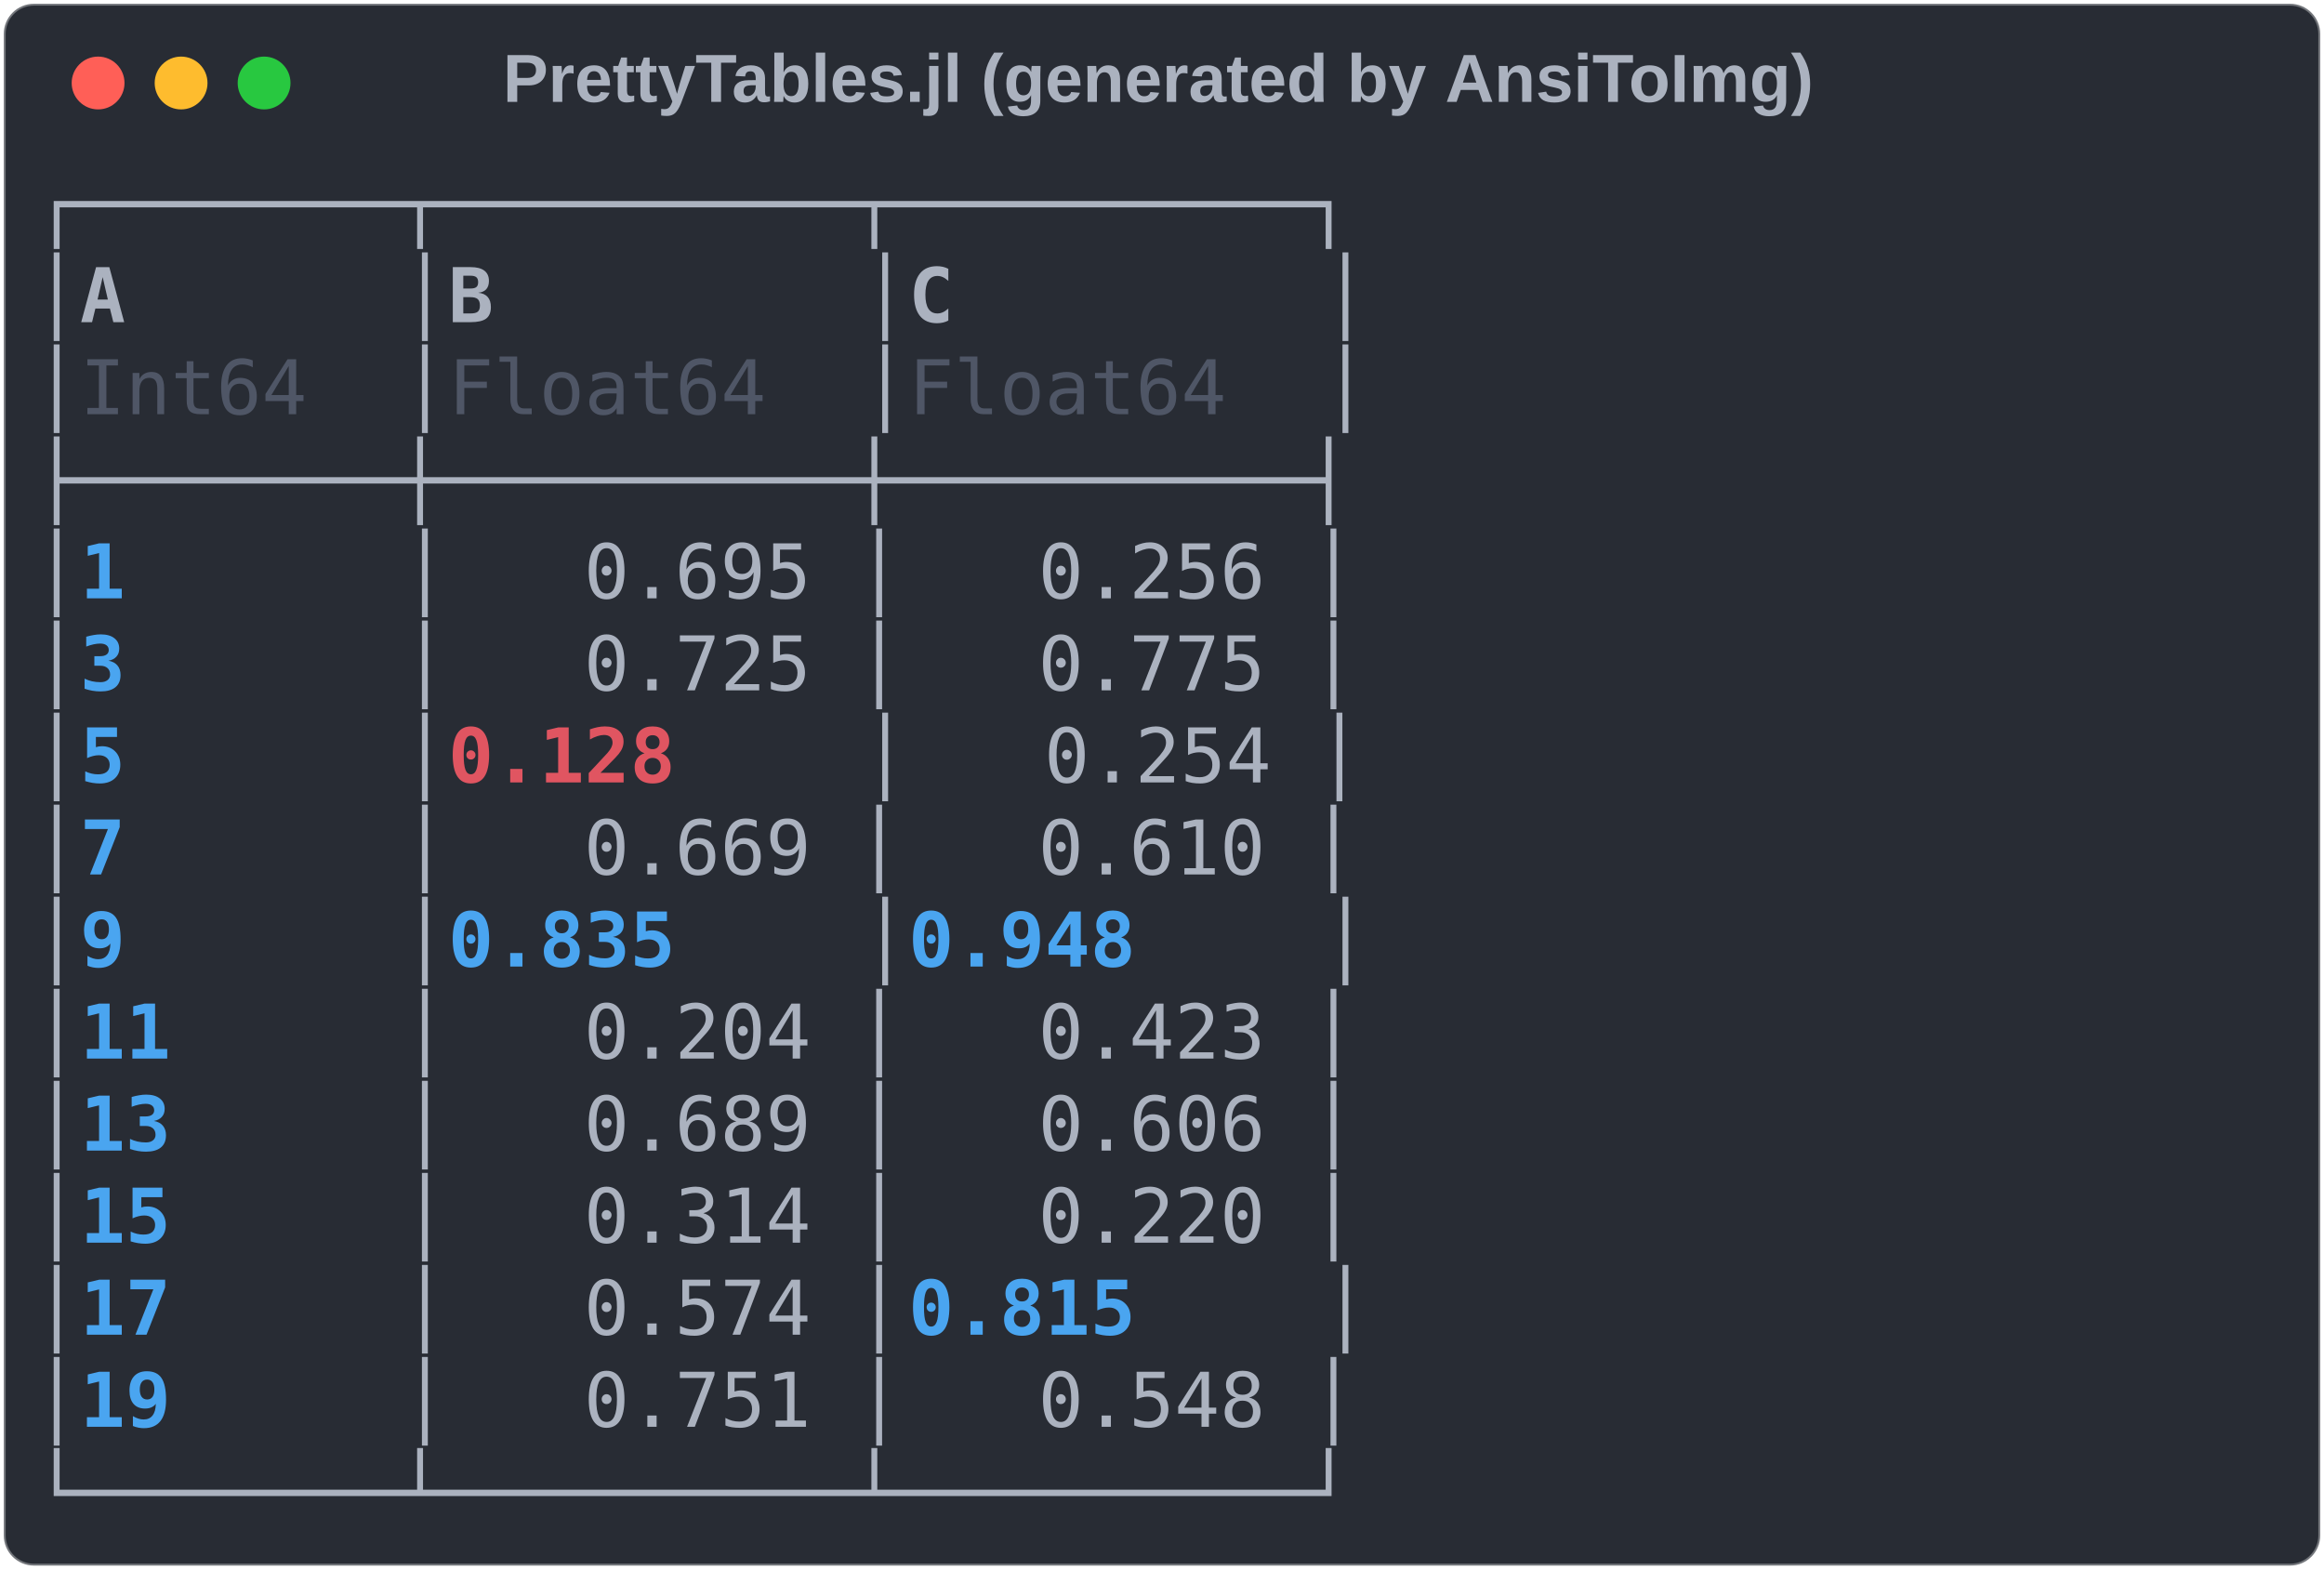
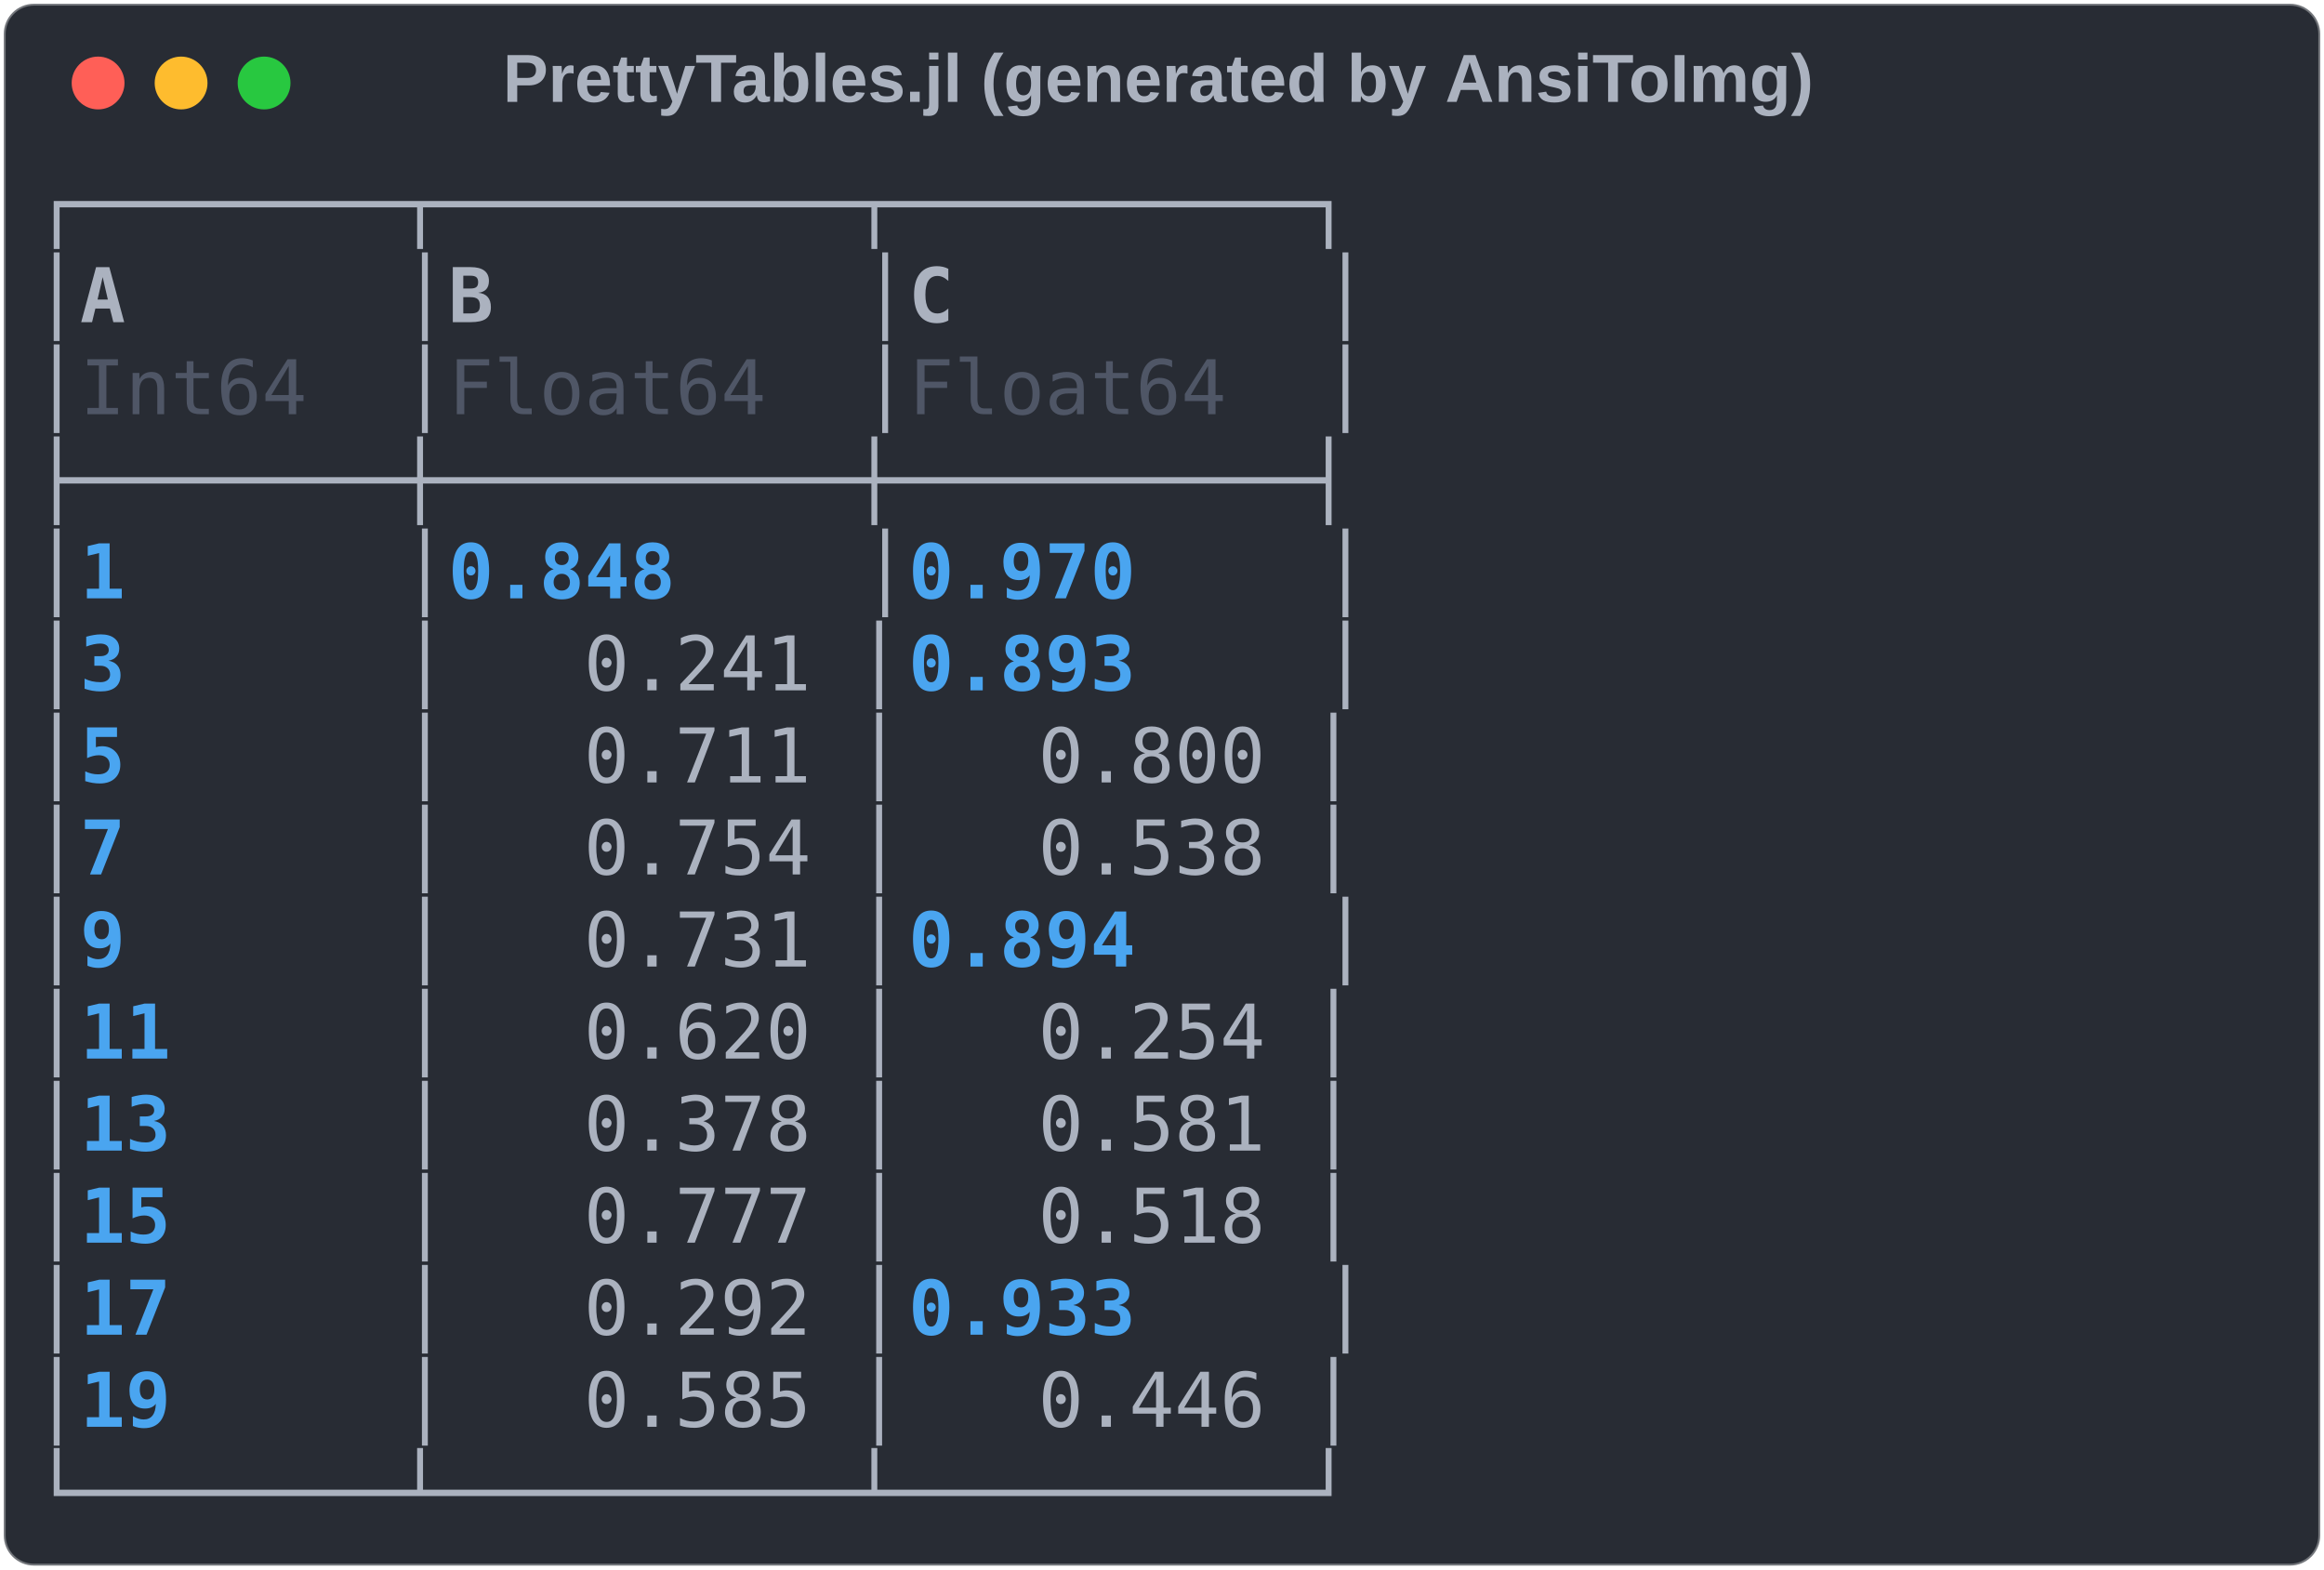
<svg xmlns="http://www.w3.org/2000/svg" class="rich-terminal" viewBox="0 0 616 416.0">
  <style>

    @font-face {
        font-family: "Fira Code";
        src: local("FiraCode-Regular"),
                url("https://cdnjs.cloudflare.com/ajax/libs/firacode/6.2.0/woff2/FiraCode-Regular.woff2") format("woff2"),
                url("https://cdnjs.cloudflare.com/ajax/libs/firacode/6.2.0/woff/FiraCode-Regular.woff") format("woff");
        font-style: normal;
        font-weight: 400;
    }
    @font-face {
        font-family: "Fira Code";
        src: local("FiraCode-Bold"),
                url("https://cdnjs.cloudflare.com/ajax/libs/firacode/6.2.0/woff2/FiraCode-Bold.woff2") format("woff2"),
                url("https://cdnjs.cloudflare.com/ajax/libs/firacode/6.2.0/woff/FiraCode-Bold.woff") format("woff");
        font-style: bold;
        font-weight: 700;
    }

-     .terminal-2787394077-matrix {
+     .terminal-498099084-matrix {
        font-family: Fira Code, monospace;
        font-size: 20px;
        line-height: 24.4px;
        font-variant-east-asian: full-width;
    }

-     .terminal-2787394077-title {
+     .terminal-498099084-title {
        font-size: 18px;
        font-weight: bold;
        font-family: arial;
    }

-     .terminal-2787394077-r1 { fill: #abb2bf }
- .terminal-2787394077-r2 { fill: #abb2bf;font-weight: bold }
- .terminal-2787394077-r3 { fill: #4f5666 }
- .terminal-2787394077-r4 { fill: #4aa5f0;font-weight: bold }
- .terminal-2787394077-r5 { fill: #e05561;font-weight: bold }
+     .terminal-498099084-r1 { fill: #abb2bf }
+ .terminal-498099084-r2 { fill: #abb2bf;font-weight: bold }
+ .terminal-498099084-r3 { fill: #4f5666 }
+ .terminal-498099084-r4 { fill: #4aa5f0;font-weight: bold }
    </style>
  <defs>
-     <clipPath id="terminal-2787394077-clip-terminal">
+     <clipPath id="terminal-498099084-clip-terminal">
      <rect x="0" y="0" width="596.8" height="365.0" />
    </clipPath>
-     <clipPath id="terminal-2787394077-line-0">
+     <clipPath id="terminal-498099084-line-0">
      <rect x="0" y="1.5" width="597.8" height="24.65" />
    </clipPath>
-     <clipPath id="terminal-2787394077-line-1">
+     <clipPath id="terminal-498099084-line-1">
      <rect x="0" y="25.9" width="597.8" height="24.65" />
    </clipPath>
-     <clipPath id="terminal-2787394077-line-2">
+     <clipPath id="terminal-498099084-line-2">
      <rect x="0" y="50.3" width="597.8" height="24.65" />
    </clipPath>
-     <clipPath id="terminal-2787394077-line-3">
+     <clipPath id="terminal-498099084-line-3">
      <rect x="0" y="74.7" width="597.8" height="24.65" />
    </clipPath>
-     <clipPath id="terminal-2787394077-line-4">
+     <clipPath id="terminal-498099084-line-4">
      <rect x="0" y="99.1" width="597.8" height="24.65" />
    </clipPath>
-     <clipPath id="terminal-2787394077-line-5">
+     <clipPath id="terminal-498099084-line-5">
      <rect x="0" y="123.5" width="597.8" height="24.65" />
    </clipPath>
-     <clipPath id="terminal-2787394077-line-6">
+     <clipPath id="terminal-498099084-line-6">
      <rect x="0" y="147.9" width="597.8" height="24.65" />
    </clipPath>
-     <clipPath id="terminal-2787394077-line-7">
+     <clipPath id="terminal-498099084-line-7">
      <rect x="0" y="172.3" width="597.8" height="24.65" />
    </clipPath>
-     <clipPath id="terminal-2787394077-line-8">
+     <clipPath id="terminal-498099084-line-8">
      <rect x="0" y="196.7" width="597.8" height="24.65" />
    </clipPath>
-     <clipPath id="terminal-2787394077-line-9">
+     <clipPath id="terminal-498099084-line-9">
      <rect x="0" y="221.1" width="597.8" height="24.65" />
    </clipPath>
-     <clipPath id="terminal-2787394077-line-10">
+     <clipPath id="terminal-498099084-line-10">
      <rect x="0" y="245.5" width="597.8" height="24.65" />
    </clipPath>
-     <clipPath id="terminal-2787394077-line-11">
+     <clipPath id="terminal-498099084-line-11">
      <rect x="0" y="269.9" width="597.8" height="24.65" />
    </clipPath>
-     <clipPath id="terminal-2787394077-line-12">
+     <clipPath id="terminal-498099084-line-12">
      <rect x="0" y="294.3" width="597.8" height="24.65" />
    </clipPath>
-     <clipPath id="terminal-2787394077-line-13">
+     <clipPath id="terminal-498099084-line-13">
      <rect x="0" y="318.7" width="597.8" height="24.65" />
    </clipPath>
  </defs>
  <rect fill="#282c34" stroke="rgba(255,255,255,0.35)" stroke-width="1" x="1" y="1" width="614" height="414" rx="8" />
-   <text class="terminal-2787394077-title" fill="#abb2bf" text-anchor="middle" x="307" y="27">PrettyTables.jl (generated by AnsiToImg)</text>
+   <text class="terminal-498099084-title" fill="#abb2bf" text-anchor="middle" x="307" y="27">PrettyTables.jl (generated by AnsiToImg)</text>
  <g transform="translate(26,22)">
    <circle cx="0" cy="0" r="7" fill="#ff5f57" />
    <circle cx="22" cy="0" r="7" fill="#febc2e" />
    <circle cx="44" cy="0" r="7" fill="#28c840" />
  </g>
-   <g transform="translate(9, 41)" clip-path="url(#terminal-2787394077-clip-terminal)">
-     <g class="terminal-2787394077-matrix">
-       <text class="terminal-2787394077-r1" x="0" y="20" textLength="353.8" clip-path="url(#terminal-2787394077-line-0)">┌───────┬─────────┬─────────┐</text>
-       <text class="terminal-2787394077-r1" x="597.8" y="20" textLength="12.2" clip-path="url(#terminal-2787394077-line-0)">
+   <g transform="translate(9, 41)" clip-path="url(#terminal-498099084-clip-terminal)">
+     <g class="terminal-498099084-matrix">
+       <text class="terminal-498099084-r1" x="0" y="20" textLength="353.8" clip-path="url(#terminal-498099084-line-0)">┌───────┬─────────┬─────────┐</text>
+       <text class="terminal-498099084-r1" x="597.8" y="20" textLength="12.2" clip-path="url(#terminal-498099084-line-0)">
</text>
-       <text class="terminal-2787394077-r1" x="0" y="44.4" textLength="12.2" clip-path="url(#terminal-2787394077-line-1)">│</text>
-       <text class="terminal-2787394077-r2" x="12.2" y="44.4" textLength="85.4" clip-path="url(#terminal-2787394077-line-1)">     A </text>
-       <text class="terminal-2787394077-r1" x="97.6" y="44.4" textLength="12.2" clip-path="url(#terminal-2787394077-line-1)">│</text>
-       <text class="terminal-2787394077-r2" x="109.8" y="44.4" textLength="109.8" clip-path="url(#terminal-2787394077-line-1)">       B </text>
-       <text class="terminal-2787394077-r1" x="219.6" y="44.4" textLength="12.2" clip-path="url(#terminal-2787394077-line-1)">│</text>
-       <text class="terminal-2787394077-r2" x="231.8" y="44.4" textLength="109.8" clip-path="url(#terminal-2787394077-line-1)">       C </text>
-       <text class="terminal-2787394077-r1" x="341.6" y="44.4" textLength="12.2" clip-path="url(#terminal-2787394077-line-1)">│</text>
-       <text class="terminal-2787394077-r1" x="597.8" y="44.4" textLength="12.2" clip-path="url(#terminal-2787394077-line-1)">
+       <text class="terminal-498099084-r1" x="0" y="44.4" textLength="12.2" clip-path="url(#terminal-498099084-line-1)">│</text>
+       <text class="terminal-498099084-r2" x="12.2" y="44.4" textLength="85.4" clip-path="url(#terminal-498099084-line-1)">     A </text>
+       <text class="terminal-498099084-r1" x="97.6" y="44.4" textLength="12.2" clip-path="url(#terminal-498099084-line-1)">│</text>
+       <text class="terminal-498099084-r2" x="109.8" y="44.4" textLength="109.8" clip-path="url(#terminal-498099084-line-1)">       B </text>
+       <text class="terminal-498099084-r1" x="219.6" y="44.4" textLength="12.2" clip-path="url(#terminal-498099084-line-1)">│</text>
+       <text class="terminal-498099084-r2" x="231.8" y="44.4" textLength="109.8" clip-path="url(#terminal-498099084-line-1)">       C </text>
+       <text class="terminal-498099084-r1" x="341.6" y="44.4" textLength="12.2" clip-path="url(#terminal-498099084-line-1)">│</text>
+       <text class="terminal-498099084-r1" x="597.8" y="44.4" textLength="12.2" clip-path="url(#terminal-498099084-line-1)">
</text>
-       <text class="terminal-2787394077-r1" x="0" y="68.8" textLength="12.2" clip-path="url(#terminal-2787394077-line-2)">│</text>
-       <text class="terminal-2787394077-r3" x="12.2" y="68.8" textLength="85.4" clip-path="url(#terminal-2787394077-line-2)"> Int64 </text>
-       <text class="terminal-2787394077-r1" x="97.6" y="68.8" textLength="12.2" clip-path="url(#terminal-2787394077-line-2)">│</text>
-       <text class="terminal-2787394077-r3" x="109.8" y="68.8" textLength="109.8" clip-path="url(#terminal-2787394077-line-2)"> Float64 </text>
-       <text class="terminal-2787394077-r1" x="219.6" y="68.8" textLength="12.2" clip-path="url(#terminal-2787394077-line-2)">│</text>
-       <text class="terminal-2787394077-r3" x="231.8" y="68.8" textLength="109.8" clip-path="url(#terminal-2787394077-line-2)"> Float64 </text>
-       <text class="terminal-2787394077-r1" x="341.6" y="68.8" textLength="12.2" clip-path="url(#terminal-2787394077-line-2)">│</text>
-       <text class="terminal-2787394077-r1" x="597.8" y="68.8" textLength="12.2" clip-path="url(#terminal-2787394077-line-2)">
+       <text class="terminal-498099084-r1" x="0" y="68.8" textLength="12.2" clip-path="url(#terminal-498099084-line-2)">│</text>
+       <text class="terminal-498099084-r3" x="12.2" y="68.8" textLength="85.4" clip-path="url(#terminal-498099084-line-2)"> Int64 </text>
+       <text class="terminal-498099084-r1" x="97.6" y="68.8" textLength="12.2" clip-path="url(#terminal-498099084-line-2)">│</text>
+       <text class="terminal-498099084-r3" x="109.8" y="68.8" textLength="109.8" clip-path="url(#terminal-498099084-line-2)"> Float64 </text>
+       <text class="terminal-498099084-r1" x="219.6" y="68.8" textLength="12.2" clip-path="url(#terminal-498099084-line-2)">│</text>
+       <text class="terminal-498099084-r3" x="231.8" y="68.8" textLength="109.8" clip-path="url(#terminal-498099084-line-2)"> Float64 </text>
+       <text class="terminal-498099084-r1" x="341.6" y="68.8" textLength="12.2" clip-path="url(#terminal-498099084-line-2)">│</text>
+       <text class="terminal-498099084-r1" x="597.8" y="68.8" textLength="12.2" clip-path="url(#terminal-498099084-line-2)">
</text>
-       <text class="terminal-2787394077-r1" x="0" y="93.2" textLength="353.8" clip-path="url(#terminal-2787394077-line-3)">├───────┼─────────┼─────────┤</text>
-       <text class="terminal-2787394077-r1" x="597.8" y="93.2" textLength="12.2" clip-path="url(#terminal-2787394077-line-3)">
+       <text class="terminal-498099084-r1" x="0" y="93.2" textLength="353.8" clip-path="url(#terminal-498099084-line-3)">├───────┼─────────┼─────────┤</text>
+       <text class="terminal-498099084-r1" x="597.8" y="93.2" textLength="12.2" clip-path="url(#terminal-498099084-line-3)">
</text>
-       <text class="terminal-2787394077-r1" x="0" y="117.6" textLength="12.2" clip-path="url(#terminal-2787394077-line-4)">│</text>
-       <text class="terminal-2787394077-r4" x="12.2" y="117.6" textLength="85.4" clip-path="url(#terminal-2787394077-line-4)">     1 </text>
-       <text class="terminal-2787394077-r1" x="97.6" y="117.6" textLength="256.2" clip-path="url(#terminal-2787394077-line-4)">│   0.695 │   0.256 │</text>
-       <text class="terminal-2787394077-r1" x="597.8" y="117.6" textLength="12.2" clip-path="url(#terminal-2787394077-line-4)">
+       <text class="terminal-498099084-r1" x="0" y="117.6" textLength="12.2" clip-path="url(#terminal-498099084-line-4)">│</text>
+       <text class="terminal-498099084-r4" x="12.2" y="117.6" textLength="85.4" clip-path="url(#terminal-498099084-line-4)">     1 </text>
+       <text class="terminal-498099084-r1" x="97.6" y="117.6" textLength="12.2" clip-path="url(#terminal-498099084-line-4)">│</text>
+       <text class="terminal-498099084-r4" x="109.8" y="117.6" textLength="109.8" clip-path="url(#terminal-498099084-line-4)">   0.848 </text>
+       <text class="terminal-498099084-r1" x="219.6" y="117.6" textLength="12.2" clip-path="url(#terminal-498099084-line-4)">│</text>
+       <text class="terminal-498099084-r4" x="231.8" y="117.6" textLength="109.8" clip-path="url(#terminal-498099084-line-4)">   0.970 </text>
+       <text class="terminal-498099084-r1" x="341.6" y="117.6" textLength="12.2" clip-path="url(#terminal-498099084-line-4)">│</text>
+       <text class="terminal-498099084-r1" x="597.8" y="117.6" textLength="12.2" clip-path="url(#terminal-498099084-line-4)">
</text>
-       <text class="terminal-2787394077-r1" x="0" y="142" textLength="12.2" clip-path="url(#terminal-2787394077-line-5)">│</text>
-       <text class="terminal-2787394077-r4" x="12.2" y="142" textLength="85.4" clip-path="url(#terminal-2787394077-line-5)">     3 </text>
-       <text class="terminal-2787394077-r1" x="97.6" y="142" textLength="256.2" clip-path="url(#terminal-2787394077-line-5)">│   0.725 │   0.775 │</text>
-       <text class="terminal-2787394077-r1" x="597.8" y="142" textLength="12.2" clip-path="url(#terminal-2787394077-line-5)">
+       <text class="terminal-498099084-r1" x="0" y="142" textLength="12.2" clip-path="url(#terminal-498099084-line-5)">│</text>
+       <text class="terminal-498099084-r4" x="12.2" y="142" textLength="85.4" clip-path="url(#terminal-498099084-line-5)">     3 </text>
+       <text class="terminal-498099084-r1" x="97.6" y="142" textLength="134.2" clip-path="url(#terminal-498099084-line-5)">│   0.241 │</text>
+       <text class="terminal-498099084-r4" x="231.8" y="142" textLength="109.8" clip-path="url(#terminal-498099084-line-5)">   0.893 </text>
+       <text class="terminal-498099084-r1" x="341.6" y="142" textLength="12.2" clip-path="url(#terminal-498099084-line-5)">│</text>
+       <text class="terminal-498099084-r1" x="597.8" y="142" textLength="12.2" clip-path="url(#terminal-498099084-line-5)">
</text>
-       <text class="terminal-2787394077-r1" x="0" y="166.4" textLength="12.2" clip-path="url(#terminal-2787394077-line-6)">│</text>
-       <text class="terminal-2787394077-r4" x="12.2" y="166.4" textLength="85.4" clip-path="url(#terminal-2787394077-line-6)">     5 </text>
-       <text class="terminal-2787394077-r1" x="97.6" y="166.4" textLength="12.2" clip-path="url(#terminal-2787394077-line-6)">│</text>
-       <text class="terminal-2787394077-r5" x="109.8" y="166.4" textLength="109.8" clip-path="url(#terminal-2787394077-line-6)">   0.128 </text>
-       <text class="terminal-2787394077-r1" x="219.6" y="166.4" textLength="134.2" clip-path="url(#terminal-2787394077-line-6)">│   0.254 │</text>
-       <text class="terminal-2787394077-r1" x="597.8" y="166.4" textLength="12.2" clip-path="url(#terminal-2787394077-line-6)">
+       <text class="terminal-498099084-r1" x="0" y="166.4" textLength="12.2" clip-path="url(#terminal-498099084-line-6)">│</text>
+       <text class="terminal-498099084-r4" x="12.2" y="166.4" textLength="85.4" clip-path="url(#terminal-498099084-line-6)">     5 </text>
+       <text class="terminal-498099084-r1" x="97.6" y="166.4" textLength="256.2" clip-path="url(#terminal-498099084-line-6)">│   0.711 │   0.800 │</text>
+       <text class="terminal-498099084-r1" x="597.8" y="166.4" textLength="12.2" clip-path="url(#terminal-498099084-line-6)">
</text>
-       <text class="terminal-2787394077-r1" x="0" y="190.8" textLength="12.2" clip-path="url(#terminal-2787394077-line-7)">│</text>
-       <text class="terminal-2787394077-r4" x="12.2" y="190.8" textLength="85.4" clip-path="url(#terminal-2787394077-line-7)">     7 </text>
-       <text class="terminal-2787394077-r1" x="97.6" y="190.8" textLength="256.2" clip-path="url(#terminal-2787394077-line-7)">│   0.669 │   0.610 │</text>
-       <text class="terminal-2787394077-r1" x="597.8" y="190.8" textLength="12.2" clip-path="url(#terminal-2787394077-line-7)">
+       <text class="terminal-498099084-r1" x="0" y="190.8" textLength="12.2" clip-path="url(#terminal-498099084-line-7)">│</text>
+       <text class="terminal-498099084-r4" x="12.2" y="190.8" textLength="85.4" clip-path="url(#terminal-498099084-line-7)">     7 </text>
+       <text class="terminal-498099084-r1" x="97.6" y="190.8" textLength="256.2" clip-path="url(#terminal-498099084-line-7)">│   0.754 │   0.538 │</text>
+       <text class="terminal-498099084-r1" x="597.8" y="190.8" textLength="12.2" clip-path="url(#terminal-498099084-line-7)">
</text>
-       <text class="terminal-2787394077-r1" x="0" y="215.2" textLength="12.2" clip-path="url(#terminal-2787394077-line-8)">│</text>
-       <text class="terminal-2787394077-r4" x="12.2" y="215.2" textLength="85.4" clip-path="url(#terminal-2787394077-line-8)">     9 </text>
-       <text class="terminal-2787394077-r1" x="97.6" y="215.2" textLength="12.2" clip-path="url(#terminal-2787394077-line-8)">│</text>
-       <text class="terminal-2787394077-r4" x="109.8" y="215.2" textLength="109.8" clip-path="url(#terminal-2787394077-line-8)">   0.835 </text>
-       <text class="terminal-2787394077-r1" x="219.6" y="215.2" textLength="12.2" clip-path="url(#terminal-2787394077-line-8)">│</text>
-       <text class="terminal-2787394077-r4" x="231.8" y="215.2" textLength="109.8" clip-path="url(#terminal-2787394077-line-8)">   0.948 </text>
-       <text class="terminal-2787394077-r1" x="341.6" y="215.2" textLength="12.2" clip-path="url(#terminal-2787394077-line-8)">│</text>
-       <text class="terminal-2787394077-r1" x="597.8" y="215.2" textLength="12.2" clip-path="url(#terminal-2787394077-line-8)">
+       <text class="terminal-498099084-r1" x="0" y="215.2" textLength="12.2" clip-path="url(#terminal-498099084-line-8)">│</text>
+       <text class="terminal-498099084-r4" x="12.2" y="215.2" textLength="85.4" clip-path="url(#terminal-498099084-line-8)">     9 </text>
+       <text class="terminal-498099084-r1" x="97.6" y="215.2" textLength="134.2" clip-path="url(#terminal-498099084-line-8)">│   0.731 │</text>
+       <text class="terminal-498099084-r4" x="231.8" y="215.2" textLength="109.8" clip-path="url(#terminal-498099084-line-8)">   0.894 </text>
+       <text class="terminal-498099084-r1" x="341.6" y="215.2" textLength="12.2" clip-path="url(#terminal-498099084-line-8)">│</text>
+       <text class="terminal-498099084-r1" x="597.8" y="215.2" textLength="12.2" clip-path="url(#terminal-498099084-line-8)">
</text>
-       <text class="terminal-2787394077-r1" x="0" y="239.6" textLength="12.2" clip-path="url(#terminal-2787394077-line-9)">│</text>
-       <text class="terminal-2787394077-r4" x="12.2" y="239.6" textLength="85.4" clip-path="url(#terminal-2787394077-line-9)">    11 </text>
-       <text class="terminal-2787394077-r1" x="97.6" y="239.6" textLength="256.2" clip-path="url(#terminal-2787394077-line-9)">│   0.204 │   0.423 │</text>
-       <text class="terminal-2787394077-r1" x="597.8" y="239.6" textLength="12.2" clip-path="url(#terminal-2787394077-line-9)">
+       <text class="terminal-498099084-r1" x="0" y="239.6" textLength="12.2" clip-path="url(#terminal-498099084-line-9)">│</text>
+       <text class="terminal-498099084-r4" x="12.2" y="239.6" textLength="85.4" clip-path="url(#terminal-498099084-line-9)">    11 </text>
+       <text class="terminal-498099084-r1" x="97.6" y="239.6" textLength="256.2" clip-path="url(#terminal-498099084-line-9)">│   0.620 │   0.254 │</text>
+       <text class="terminal-498099084-r1" x="597.8" y="239.6" textLength="12.2" clip-path="url(#terminal-498099084-line-9)">
</text>
-       <text class="terminal-2787394077-r1" x="0" y="264" textLength="12.2" clip-path="url(#terminal-2787394077-line-10)">│</text>
-       <text class="terminal-2787394077-r4" x="12.2" y="264" textLength="85.4" clip-path="url(#terminal-2787394077-line-10)">    13 </text>
-       <text class="terminal-2787394077-r1" x="97.6" y="264" textLength="256.2" clip-path="url(#terminal-2787394077-line-10)">│   0.689 │   0.606 │</text>
-       <text class="terminal-2787394077-r1" x="597.8" y="264" textLength="12.2" clip-path="url(#terminal-2787394077-line-10)">
+       <text class="terminal-498099084-r1" x="0" y="264" textLength="12.2" clip-path="url(#terminal-498099084-line-10)">│</text>
+       <text class="terminal-498099084-r4" x="12.2" y="264" textLength="85.4" clip-path="url(#terminal-498099084-line-10)">    13 </text>
+       <text class="terminal-498099084-r1" x="97.6" y="264" textLength="256.2" clip-path="url(#terminal-498099084-line-10)">│   0.378 │   0.581 │</text>
+       <text class="terminal-498099084-r1" x="597.8" y="264" textLength="12.2" clip-path="url(#terminal-498099084-line-10)">
</text>
-       <text class="terminal-2787394077-r1" x="0" y="288.4" textLength="12.2" clip-path="url(#terminal-2787394077-line-11)">│</text>
-       <text class="terminal-2787394077-r4" x="12.2" y="288.4" textLength="85.4" clip-path="url(#terminal-2787394077-line-11)">    15 </text>
-       <text class="terminal-2787394077-r1" x="97.6" y="288.4" textLength="256.2" clip-path="url(#terminal-2787394077-line-11)">│   0.314 │   0.220 │</text>
-       <text class="terminal-2787394077-r1" x="597.8" y="288.4" textLength="12.2" clip-path="url(#terminal-2787394077-line-11)">
+       <text class="terminal-498099084-r1" x="0" y="288.4" textLength="12.2" clip-path="url(#terminal-498099084-line-11)">│</text>
+       <text class="terminal-498099084-r4" x="12.2" y="288.4" textLength="85.4" clip-path="url(#terminal-498099084-line-11)">    15 </text>
+       <text class="terminal-498099084-r1" x="97.6" y="288.4" textLength="256.2" clip-path="url(#terminal-498099084-line-11)">│   0.777 │   0.518 │</text>
+       <text class="terminal-498099084-r1" x="597.8" y="288.4" textLength="12.2" clip-path="url(#terminal-498099084-line-11)">
</text>
-       <text class="terminal-2787394077-r1" x="0" y="312.8" textLength="12.2" clip-path="url(#terminal-2787394077-line-12)">│</text>
-       <text class="terminal-2787394077-r4" x="12.2" y="312.8" textLength="85.4" clip-path="url(#terminal-2787394077-line-12)">    17 </text>
-       <text class="terminal-2787394077-r1" x="97.6" y="312.8" textLength="134.2" clip-path="url(#terminal-2787394077-line-12)">│   0.574 │</text>
-       <text class="terminal-2787394077-r4" x="231.8" y="312.8" textLength="109.8" clip-path="url(#terminal-2787394077-line-12)">   0.815 </text>
-       <text class="terminal-2787394077-r1" x="341.6" y="312.8" textLength="12.2" clip-path="url(#terminal-2787394077-line-12)">│</text>
-       <text class="terminal-2787394077-r1" x="597.8" y="312.8" textLength="12.2" clip-path="url(#terminal-2787394077-line-12)">
+       <text class="terminal-498099084-r1" x="0" y="312.8" textLength="12.2" clip-path="url(#terminal-498099084-line-12)">│</text>
+       <text class="terminal-498099084-r4" x="12.2" y="312.8" textLength="85.4" clip-path="url(#terminal-498099084-line-12)">    17 </text>
+       <text class="terminal-498099084-r1" x="97.6" y="312.8" textLength="134.2" clip-path="url(#terminal-498099084-line-12)">│   0.292 │</text>
+       <text class="terminal-498099084-r4" x="231.8" y="312.8" textLength="109.8" clip-path="url(#terminal-498099084-line-12)">   0.933 </text>
+       <text class="terminal-498099084-r1" x="341.6" y="312.8" textLength="12.2" clip-path="url(#terminal-498099084-line-12)">│</text>
+       <text class="terminal-498099084-r1" x="597.8" y="312.8" textLength="12.2" clip-path="url(#terminal-498099084-line-12)">
</text>
-       <text class="terminal-2787394077-r1" x="0" y="337.2" textLength="12.2" clip-path="url(#terminal-2787394077-line-13)">│</text>
-       <text class="terminal-2787394077-r4" x="12.2" y="337.2" textLength="85.4" clip-path="url(#terminal-2787394077-line-13)">    19 </text>
-       <text class="terminal-2787394077-r1" x="97.6" y="337.2" textLength="256.2" clip-path="url(#terminal-2787394077-line-13)">│   0.751 │   0.548 │</text>
-       <text class="terminal-2787394077-r1" x="597.8" y="337.2" textLength="12.2" clip-path="url(#terminal-2787394077-line-13)">
+       <text class="terminal-498099084-r1" x="0" y="337.2" textLength="12.2" clip-path="url(#terminal-498099084-line-13)">│</text>
+       <text class="terminal-498099084-r4" x="12.2" y="337.2" textLength="85.4" clip-path="url(#terminal-498099084-line-13)">    19 </text>
+       <text class="terminal-498099084-r1" x="97.6" y="337.2" textLength="256.2" clip-path="url(#terminal-498099084-line-13)">│   0.585 │   0.446 │</text>
+       <text class="terminal-498099084-r1" x="597.8" y="337.2" textLength="12.2" clip-path="url(#terminal-498099084-line-13)">
</text>
-       <text class="terminal-2787394077-r1" x="0" y="361.6" textLength="353.8" clip-path="url(#terminal-2787394077-line-14)">└───────┴─────────┴─────────┘</text>
-       <text class="terminal-2787394077-r1" x="597.8" y="361.6" textLength="12.2" clip-path="url(#terminal-2787394077-line-14)">
+       <text class="terminal-498099084-r1" x="0" y="361.6" textLength="353.8" clip-path="url(#terminal-498099084-line-14)">└───────┴─────────┴─────────┘</text>
+       <text class="terminal-498099084-r1" x="597.8" y="361.6" textLength="12.2" clip-path="url(#terminal-498099084-line-14)">
</text>
    </g>
  </g>
</svg>
